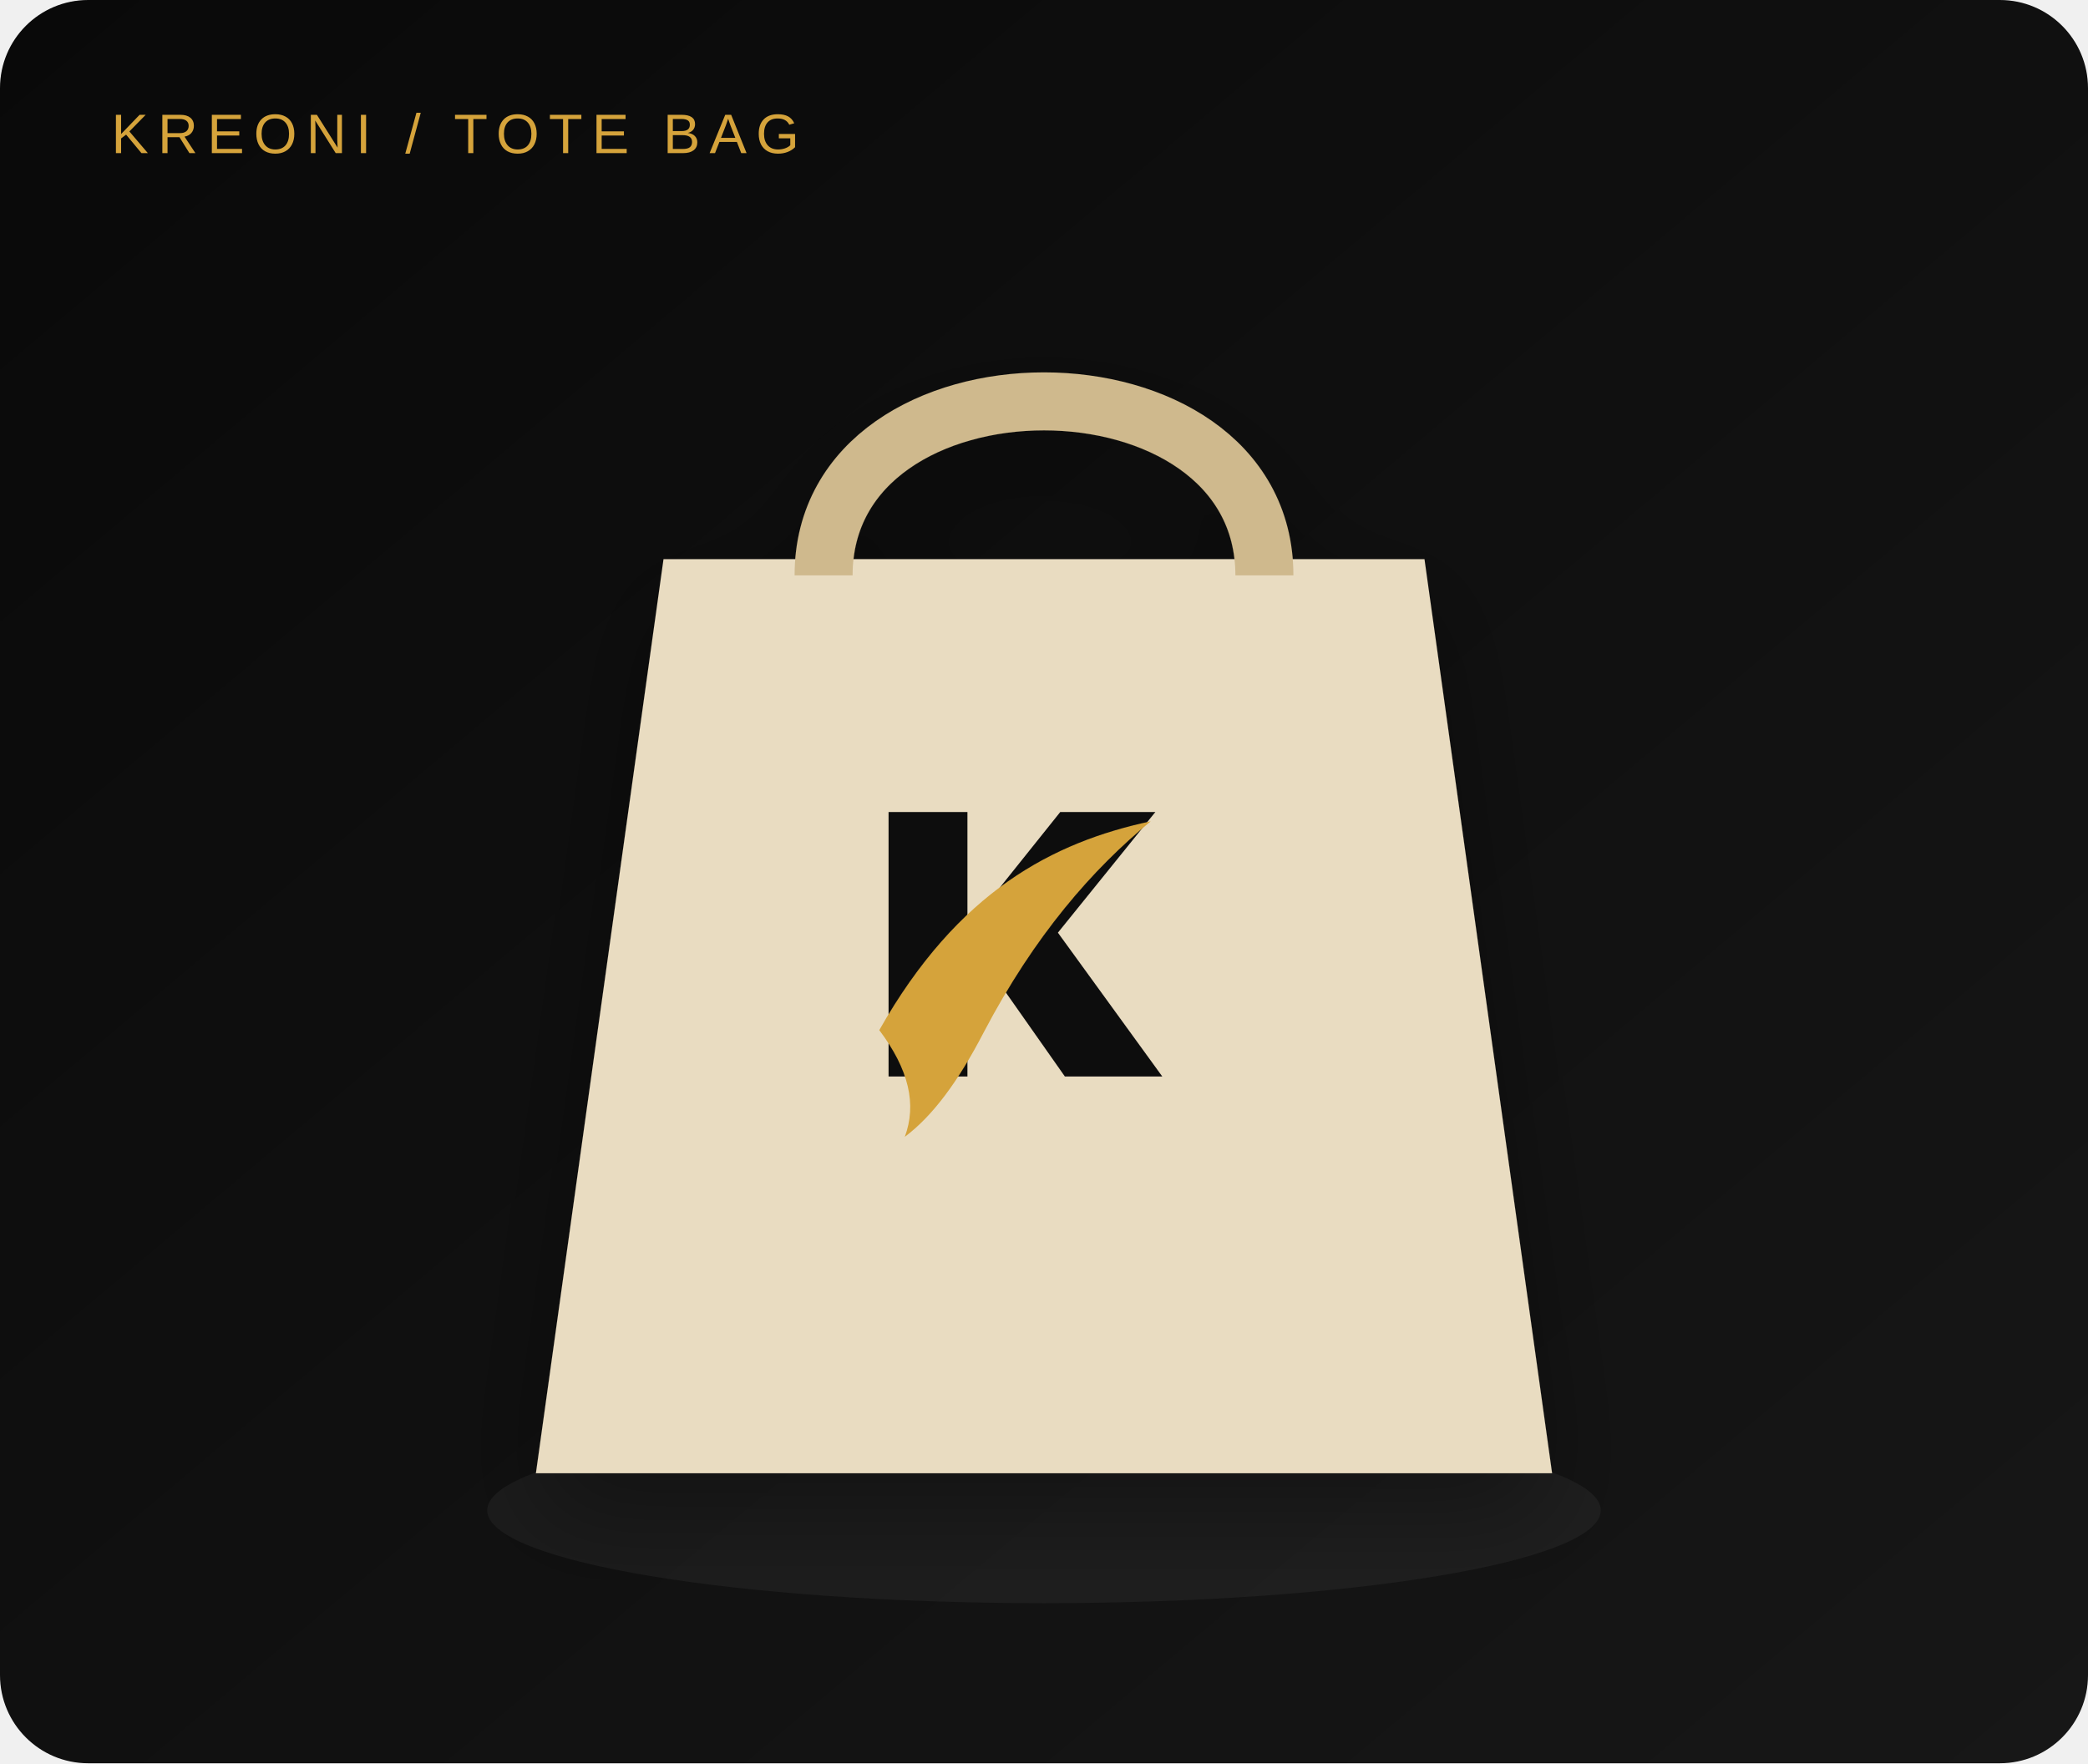
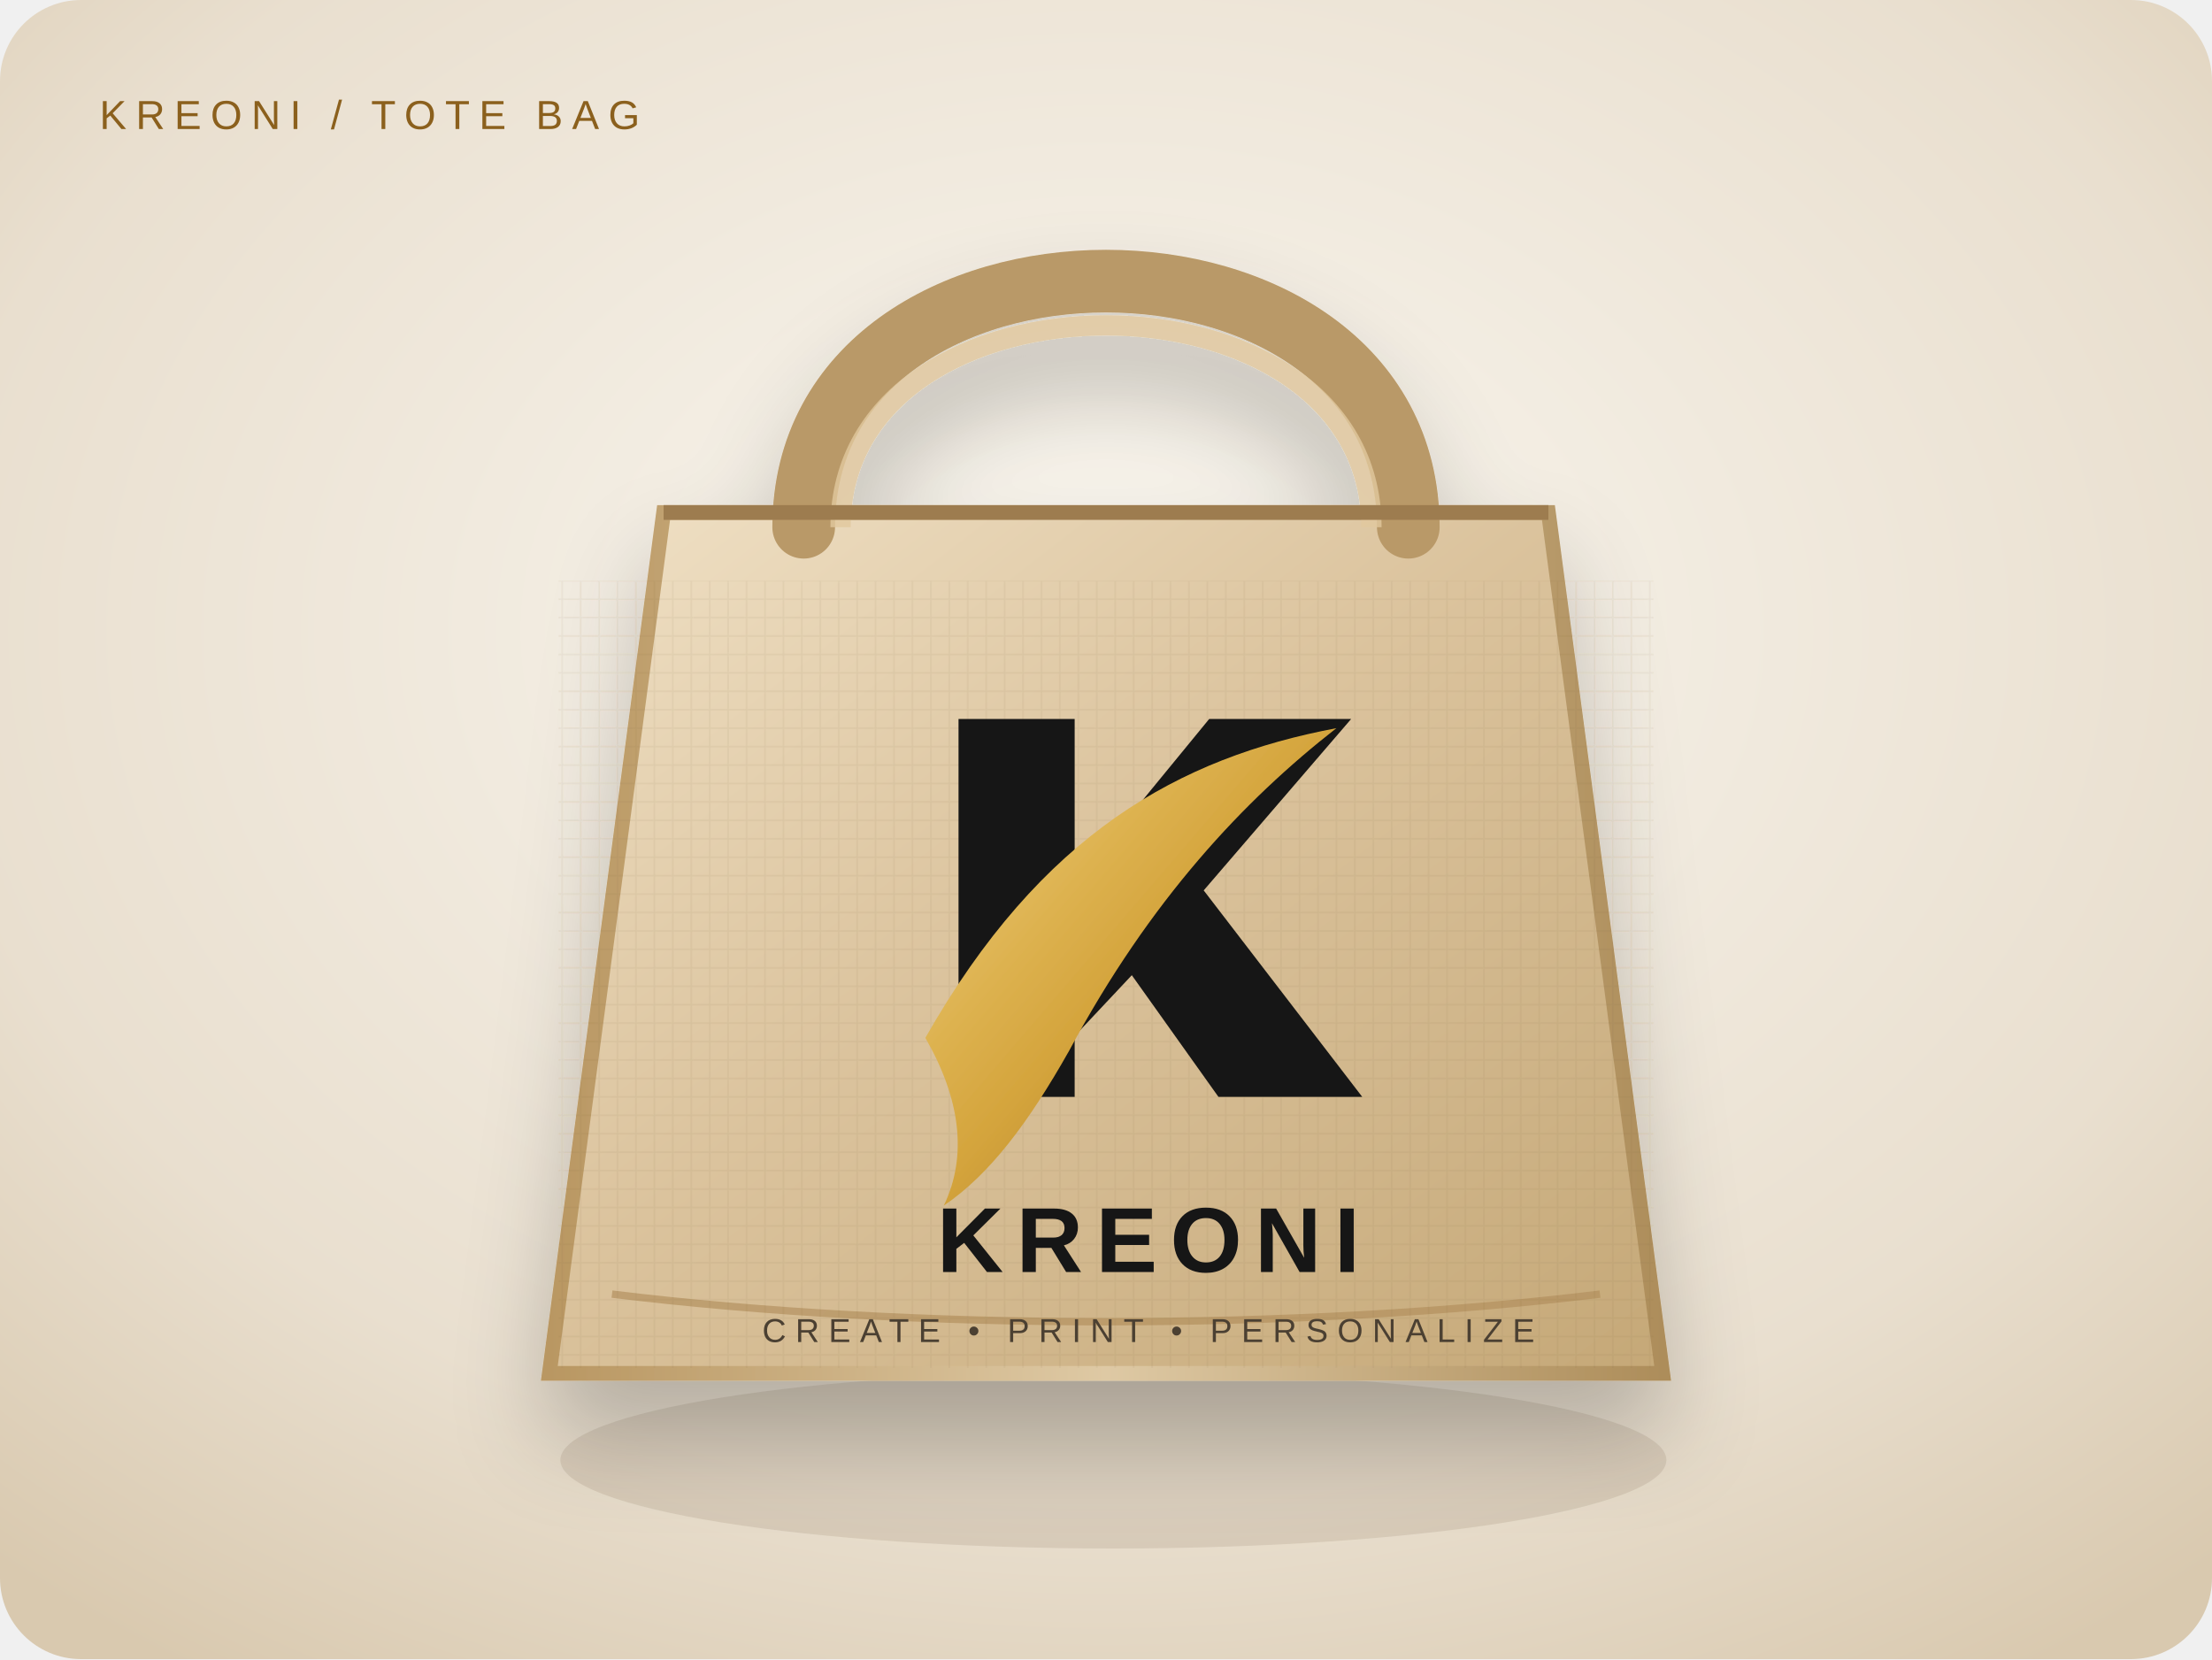
- <svg xmlns="http://www.w3.org/2000/svg" viewBox="0 0 900 760">
+ <svg xmlns="http://www.w3.org/2000/svg" viewBox="0 0 1200 900" role="img" aria-labelledby="t">
  <defs>
-     <linearGradient id="b" x1="0" x2="1" y1="0" y2="1">
-       <stop stop-color="#090909" />
-       <stop offset="1" stop-color="#171717" />
+     <radialGradient id="bg" cx="50%" cy="38%" r="75%">
+       <stop offset="0" stop-color="#faf7f0" />
+       <stop offset=".7" stop-color="#e9dfcf" />
+       <stop offset="1" stop-color="#d9c9af" />
+     </radialGradient>
+     <linearGradient id="canvas" x1="0" y1="0" x2="1" y2="1">
+       <stop stop-color="#f0e1c6" />
+       <stop offset=".45" stop-color="#dbc39d" />
+       <stop offset="1" stop-color="#c5a877" />
    </linearGradient>
-     <filter id="s">
-       <feDropShadow dx="0" dy="18" stdDeviation="22" flood-opacity=".35" />
+     <linearGradient id="edge" x1="0" x2="1">
+       <stop stop-color="#b99762" />
+       <stop offset=".5" stop-color="#dec9a4" />
+       <stop offset="1" stop-color="#ad8d5a" />
+     </linearGradient>
+     <linearGradient id="gold" x1="0" y1="0" x2="1" y2="1">
+       <stop stop-color="#f1d17b" />
+       <stop offset=".5" stop-color="#d4a43c" />
+       <stop offset="1" stop-color="#996615" />
+     </linearGradient>
+     <filter id="shadow" x="-30%" y="-30%" width="160%" height="180%">
+       <feDropShadow dx="0" dy="30" stdDeviation="25" flood-color="#000" flood-opacity=".23" />
    </filter>
+     <pattern id="weave" width="10" height="10" patternUnits="userSpaceOnUse">
+       <path d="M0 5h10M5 0v10" stroke="#745e3c" stroke-width=".7" opacity=".08" />
+     </pattern>
  </defs>
-   <rect width="900" height="760" rx="38" fill="url(#b)" />
-   <ellipse cx="450" cy="651" rx="240" ry="40" fill="#fff" opacity=".05" />
-   <g filter="url(#s)">
-     <path d="M286 241h328l55 394H231z" fill="#e9dcc1" />
-     <path d="M355 248c0-100 190-100 190 0" fill="none" stroke="#cfb98d" stroke-width="25" />
-     <g transform="translate(383 350) scale(.2)">
-       <path d="M0 0h170v250L370 0h205L365 260l225 310H380L250 385l-80 85v100H0z" fill="#111" />
-       <path d="M-20 470C150 170 355 65 565 20c-125 103-250 245-360 455-55 106-110 180-170 225 26-70 9-145-55-230z" fill="#d5a33b" />
+   <rect width="1200" height="900" rx="44" fill="url(#bg)" />
+   <ellipse cx="604" cy="792" rx="300" ry="48" fill="#5b452b" opacity=".12" />
+   <g filter="url(#shadow)">
+     <path d="M360 278h480l62 467H298z" fill="url(#canvas)" stroke="url(#edge)" stroke-width="8" />
+     <path d="M436 286c0-178 328-178 328 0" fill="none" stroke="#b99968" stroke-width="34" stroke-linecap="round" />
+     <path d="M456 286c0-146 288-146 288 0" fill="none" stroke="#e1c89d" stroke-width="11" opacity=".8" />
+     <path d="M360 278h480" stroke="#9d7b4f" stroke-width="8" />
+     <path d="M332 702c164 20 372 20 536 0" fill="none" stroke="#b18e5b" stroke-width="4" opacity=".65" />
+     <path d="M303 315h594v427H303z" fill="url(#weave)" />
+     <g transform="translate(450 390)">
+       <path d="M70 0h63v89l73-89h77l-80 93 86 112h-78l-47-66-31 33v33H70z" fill="#141414" />
+       <path d="M52 173C115 62 190 21 275 5c-50 39-101 93-145 175-22 39-43 67-68 84 13-27 9-58-10-91z" fill="url(#gold)" />
+       <text x="173" y="300" text-anchor="middle" font-family="Arial,sans-serif" font-size="50" font-weight="800" letter-spacing="7" fill="#161616">KREONI</text>
+       <text x="173" y="338" text-anchor="middle" font-family="Arial,sans-serif" font-size="18" letter-spacing="5" fill="#4b4032">CREATE • PRINT • PERSONALIZE</text>
    </g>
  </g>
-   <text x="48" y="66" font-family="Arial" font-size="24" letter-spacing="4" fill="#d5a33b">KREONI / TOTE BAG</text>
+   <text x="54" y="70" font-family="Arial,sans-serif" font-size="22" letter-spacing="5" fill="#8b601d">KREONI / TOTE BAG</text>
</svg>
